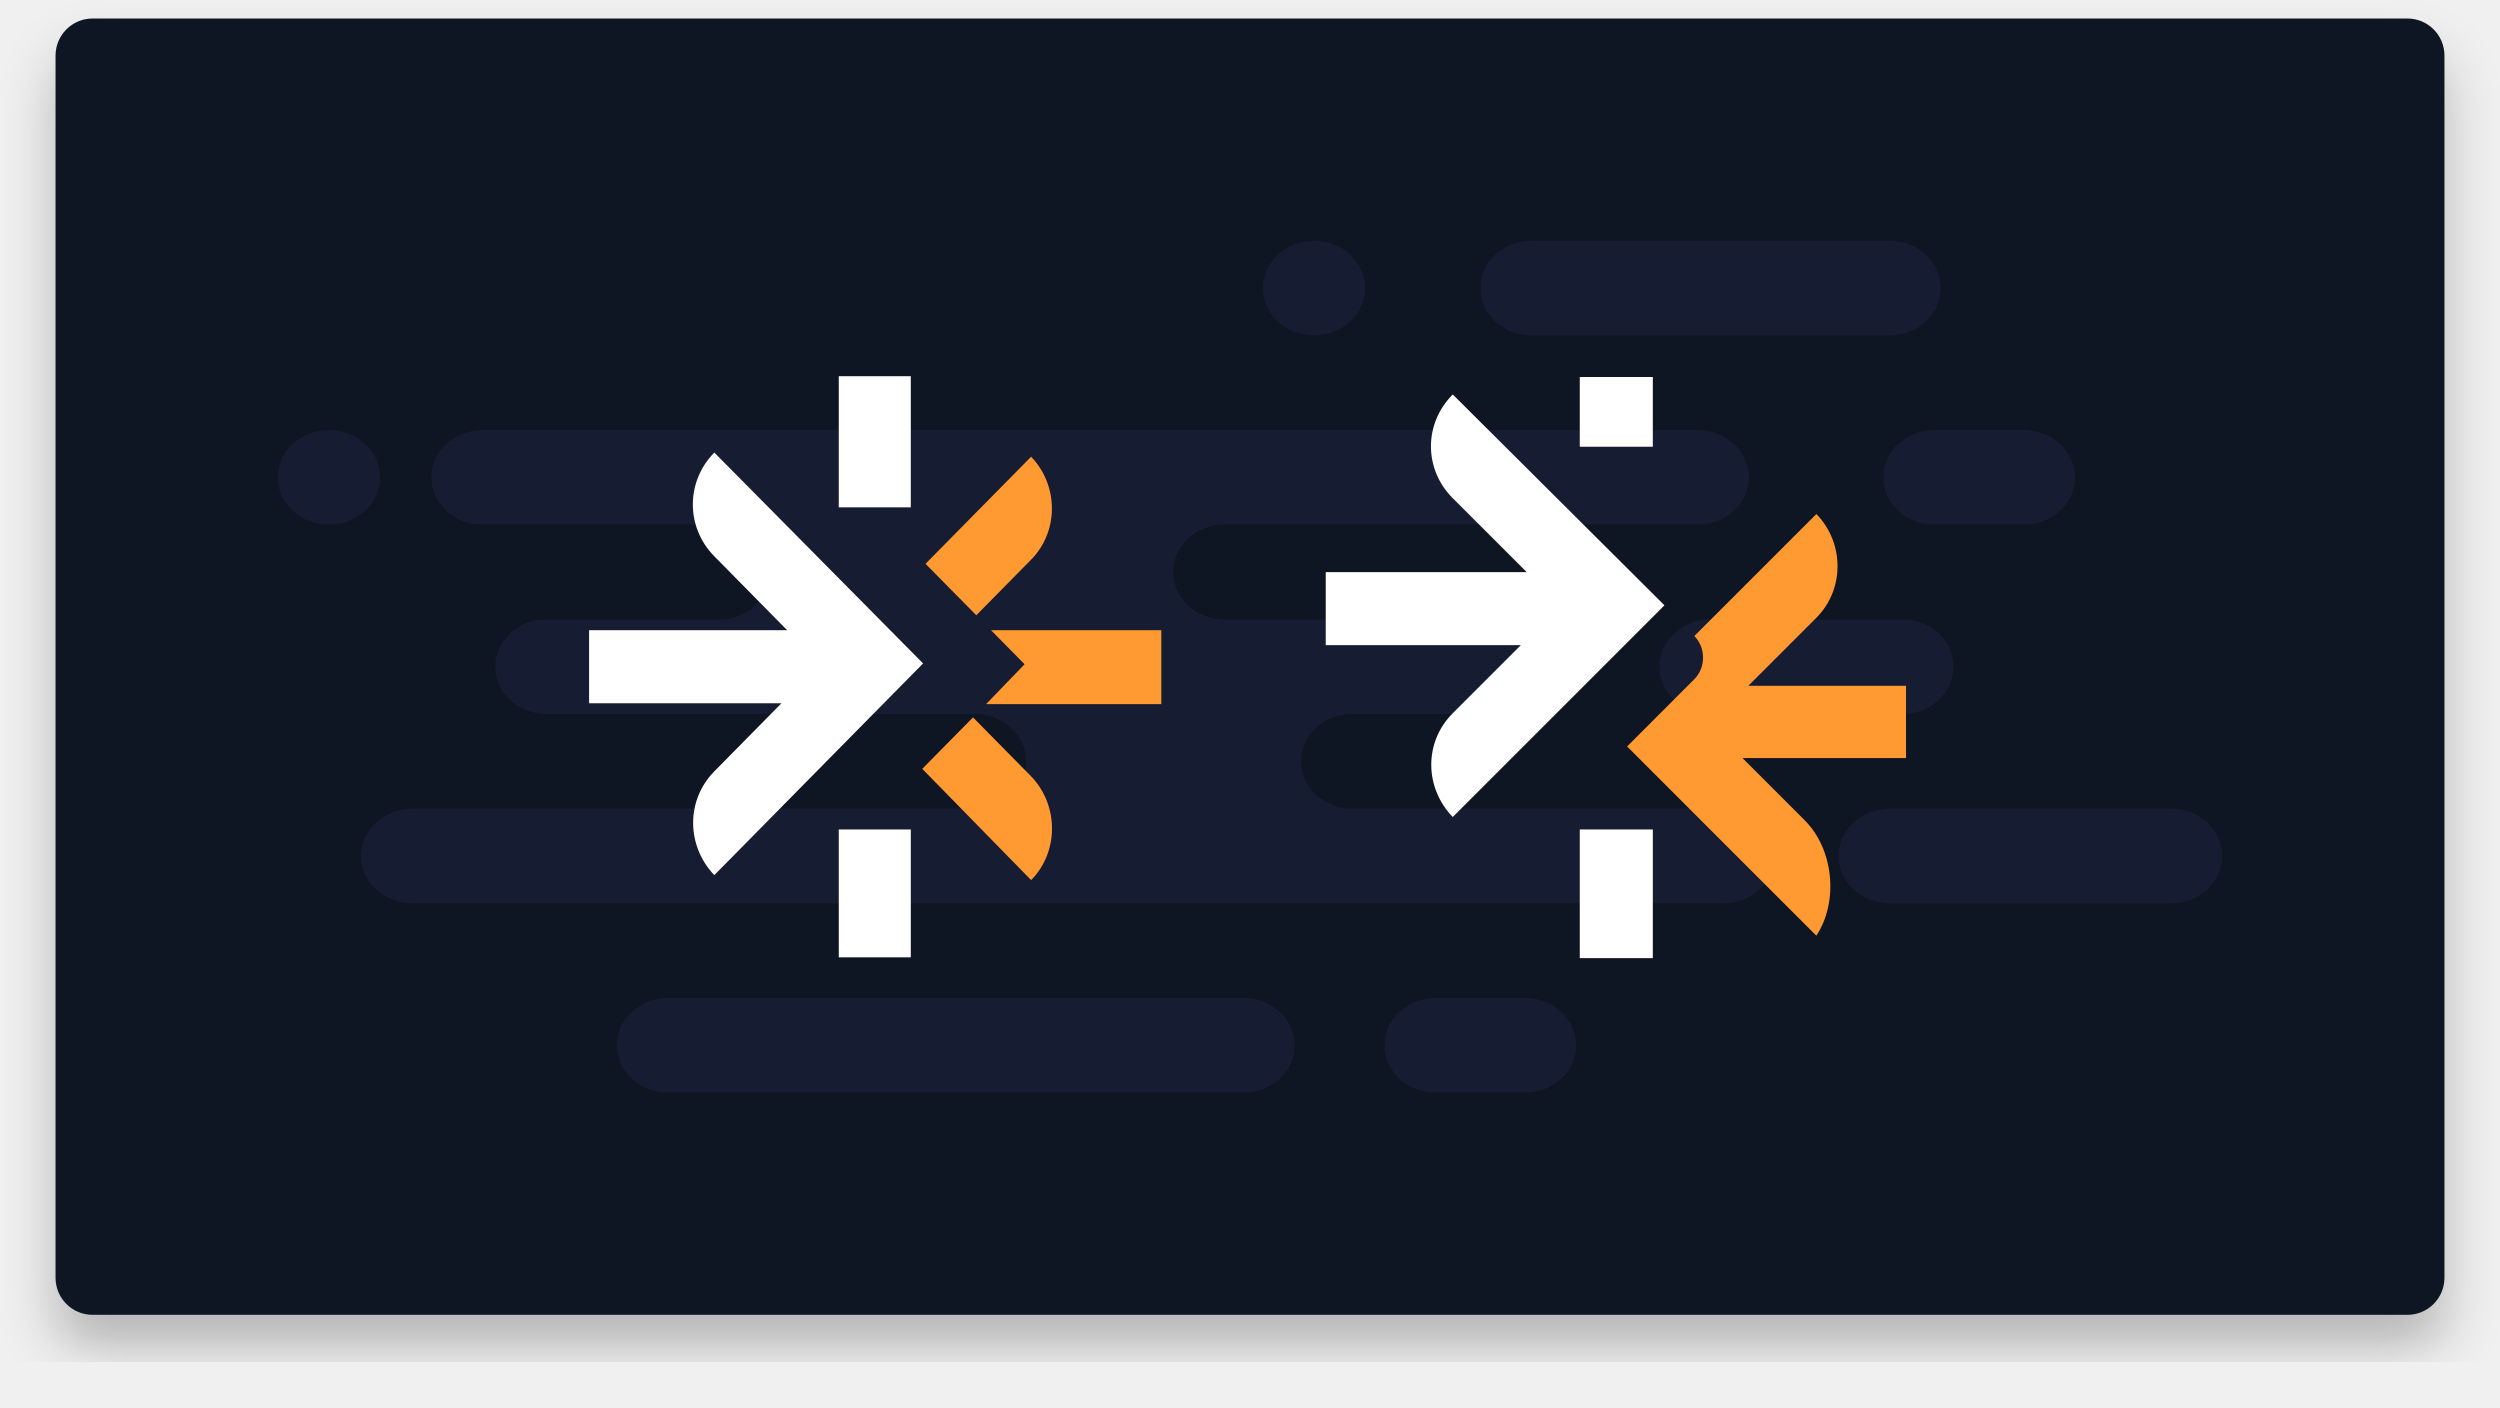
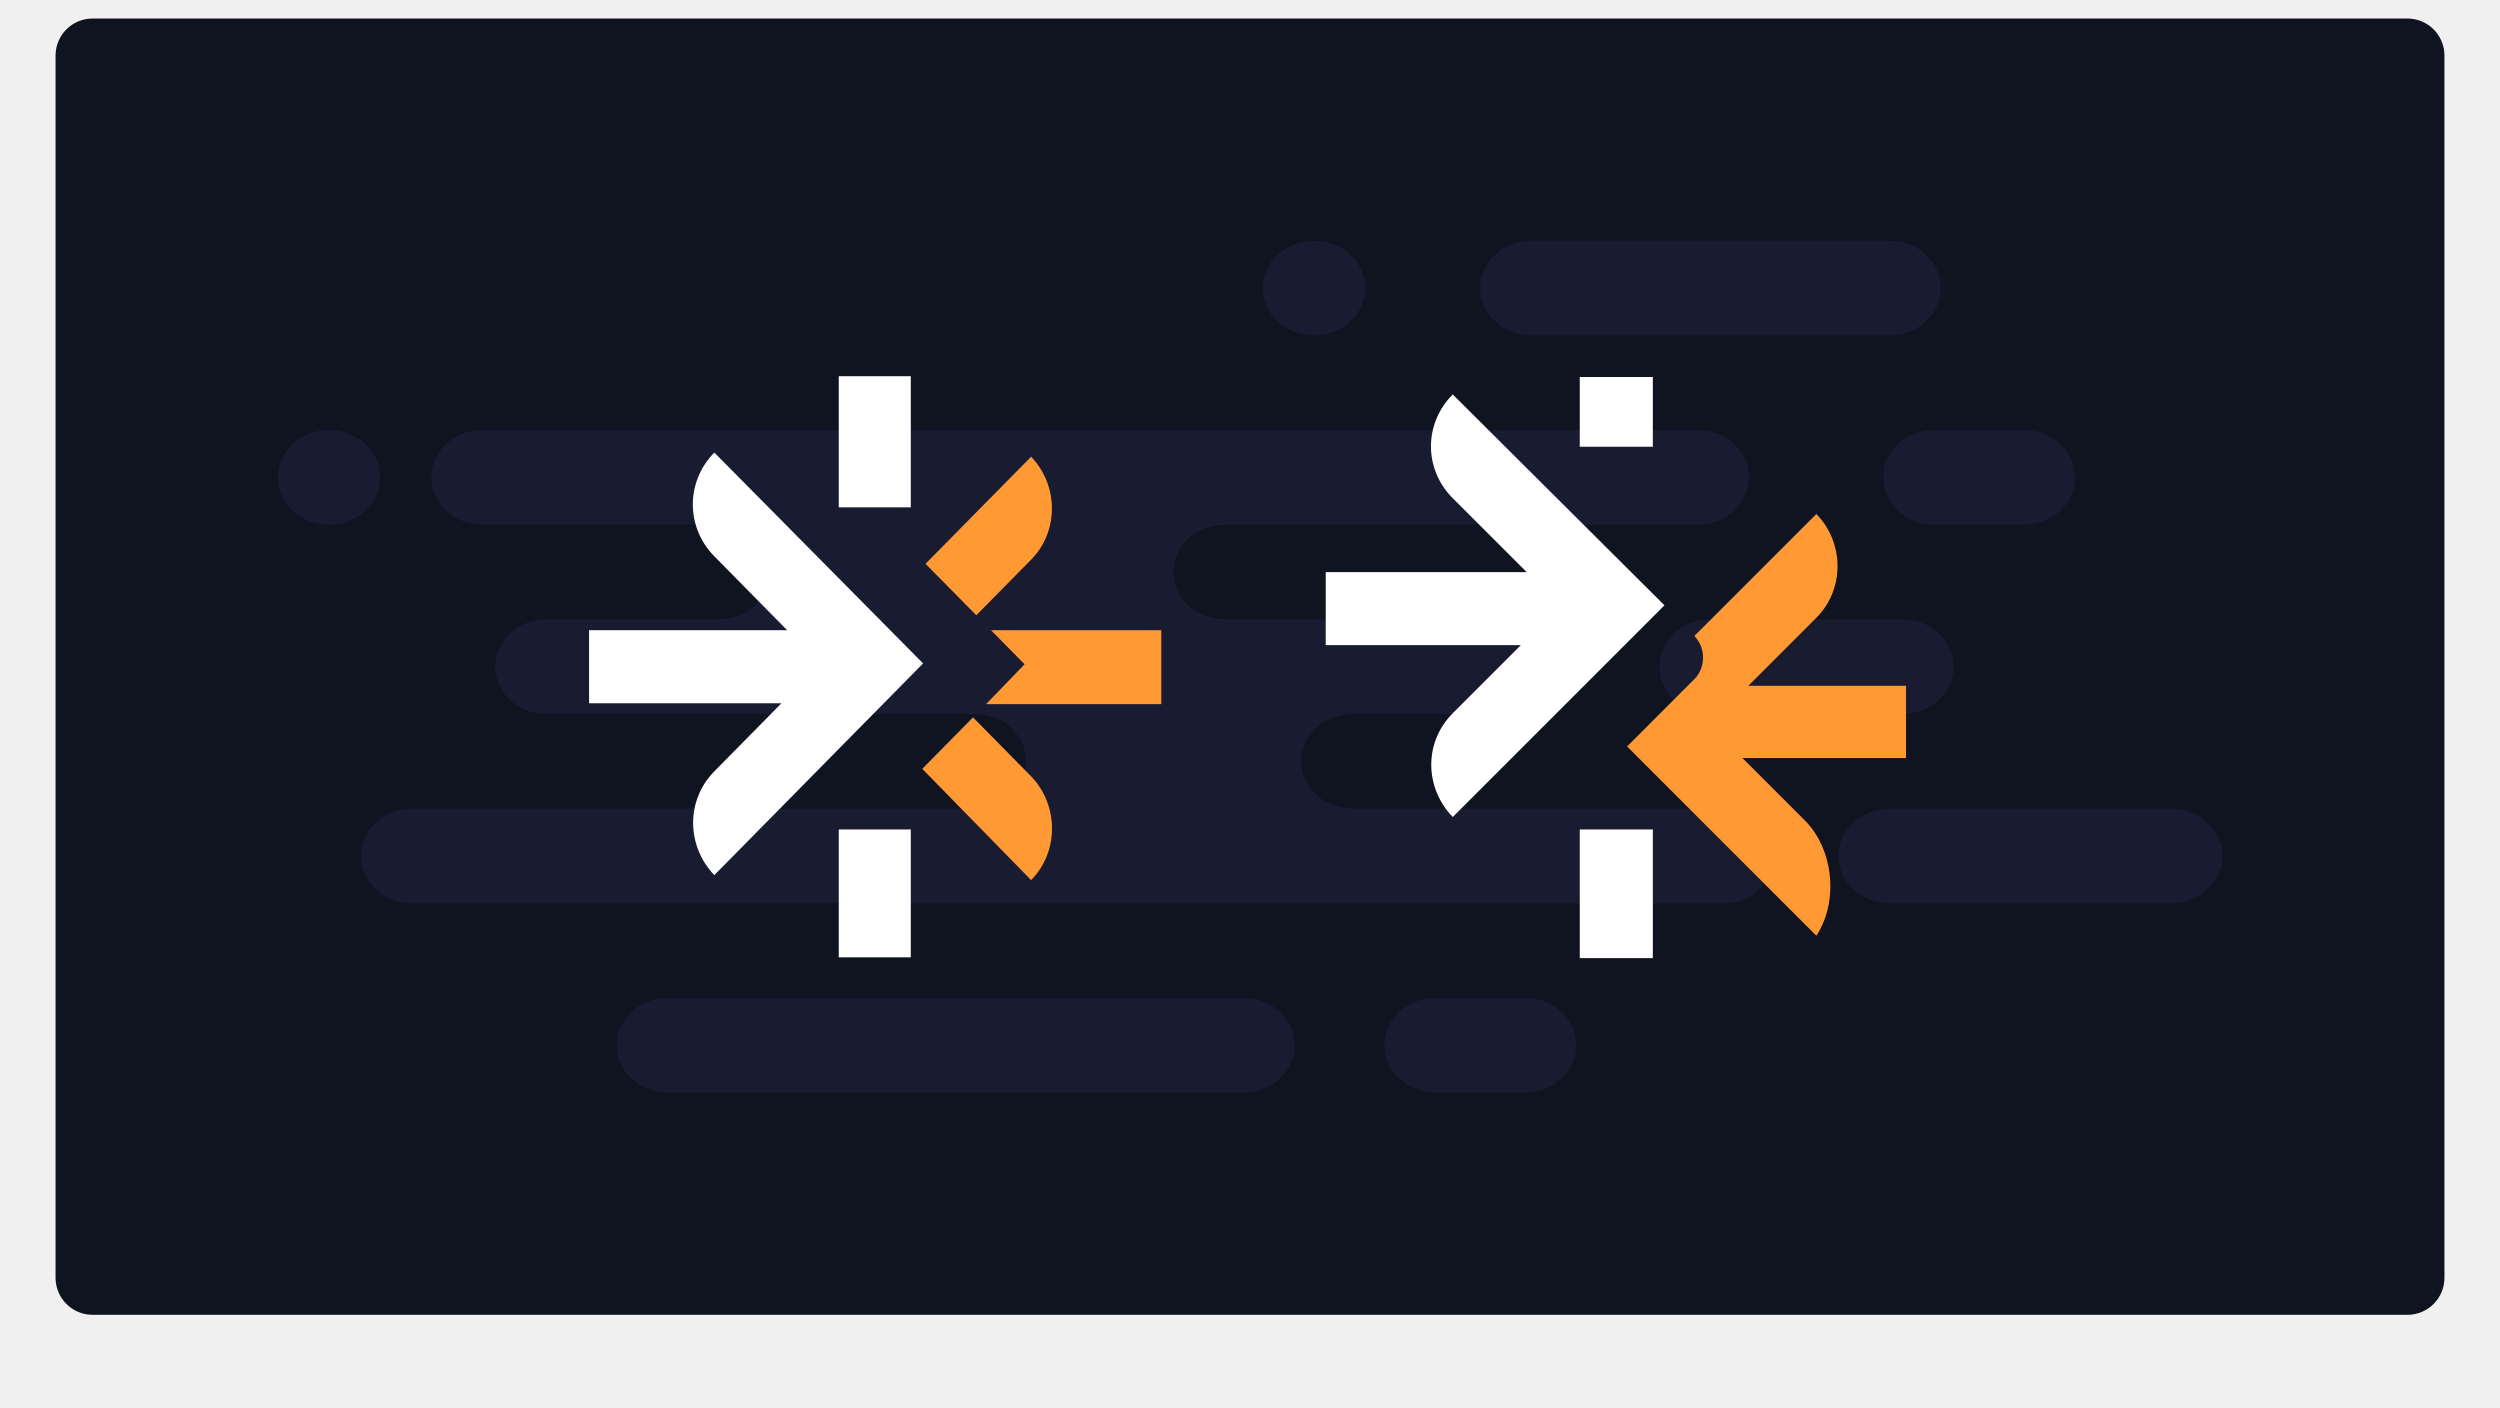
<svg xmlns="http://www.w3.org/2000/svg" width="270" height="152">
  <defs>
    <filter id="a" width="113.8%" height="107.1%" x="-6.9%" y="-3.5%" filterUnits="objectBoundingBox">
      <feOffset dy="4" in="SourceAlpha" result="shadowOffsetOuter1" />
      <feGaussianBlur in="shadowOffsetOuter1" result="shadowBlurOuter1" stdDeviation="3" />
      <feColorMatrix in="shadowBlurOuter1" result="shadowMatrixOuter1" values="0 0 0 0 0 0 0 0 0 0 0 0 0 0 0 0 0 0 0.24 0" />
      <feMerge>
        <feMergeNode in="shadowMatrixOuter1" />
        <feMergeNode in="SourceGraphic" />
      </feMerge>
    </filter>
  </defs>
-   <g fill="none" fill-rule="evenodd" filter="url(#a)" transform="translate(6 2)">
+   <g fill="none" fill-rule="evenodd" transform="translate(6 2)">
    <rect width="258" height="140" fill="#101320" fill-rule="nonzero" rx="4" />
    <path fill="#191C31" fill-rule="nonzero" d="M149.033 85.333h31.085c3.053 0 5.527 2.289 5.527 5.111 0 2.823-2.474 5.112-5.527 5.112H38.507c-3.053 0-5.527-2.289-5.527-5.112 0-2.822 2.474-5.11 5.527-5.11h60.79c3.051 0 5.525-2.289 5.525-5.112s-2.474-5.11-5.526-5.11H52.322v-.04c-2.763-.323-4.834-2.496-4.834-5.072s2.071-4.749 4.834-5.072v-.04h19.342c3.053 0 5.527-2.287 5.527-5.11 0-2.823-2.474-5.111-5.527-5.111H46.105c-3.052 0-5.526-2.289-5.526-5.111 0-2.823 2.474-5.112 5.526-5.112h131.25c3.052 0 5.527 2.289 5.527 5.112 0 2.822-2.475 5.11-5.527 5.11h-51.118c-3.052 0-5.526 2.289-5.526 5.112s2.474 5.11 5.526 5.11h30.395c3.052 0 5.526 2.29 5.526 5.112 0 2.823-2.474 5.111-5.526 5.111h-16.58c-3.051 0-5.526 2.288-5.526 5.111s2.475 5.111 5.527 5.111h8.98zM29.526 44.444c3.052 0 5.527 2.289 5.527 5.112 0 2.822-2.475 5.11-5.527 5.11S24 52.379 24 49.557c0-2.823 2.474-5.112 5.526-5.112zM159.395 24h38.684c3.052 0 5.526 2.288 5.526 5.111s-2.474 5.111-5.526 5.111h-38.684c-3.052 0-5.527-2.288-5.527-5.11 0-2.824 2.475-5.112 5.527-5.112zm-23.487 0c3.052 0 5.526 2.288 5.526 5.111s-2.474 5.111-5.526 5.111c-3.052 0-5.526-2.288-5.526-5.11 0-2.824 2.474-5.112 5.526-5.112zm67.006 20.444h9.672c3.052 0 5.526 2.289 5.526 5.112 0 2.822-2.474 5.11-5.526 5.11h-9.672c-3.052 0-5.526-2.288-5.526-5.11 0-2.823 2.474-5.112 5.526-5.112zM178.737 64.89h20.724c3.052 0 5.526 2.288 5.526 5.111s-2.474 5.111-5.526 5.111h-20.724c-3.052 0-5.526-2.288-5.526-5.111s2.474-5.111 5.526-5.111zm19.342 20.444h30.395c3.052 0 5.526 2.289 5.526 5.111 0 2.823-2.474 5.112-5.526 5.112h-30.395c-3.052 0-5.526-2.289-5.526-5.112 0-2.822 2.474-5.11 5.526-5.11zm-131.94 20.445h62.17c3.052 0 5.527 2.288 5.527 5.11 0 2.824-2.475 5.112-5.527 5.112H66.14c-3.053 0-5.527-2.288-5.527-5.111s2.474-5.111 5.526-5.111zm82.894 0h9.67c3.053 0 5.527 2.288 5.527 5.11 0 2.824-2.474 5.112-5.526 5.112h-9.671c-3.052 0-5.526-2.288-5.526-5.111s2.474-5.111 5.526-5.111z" />
    <path fill="#FFF" d="M150.897 40.6l22.863 22.774-22.863 22.863c-3.048-3.138-3.138-8.07 0-11.208l7.352-7.352h-21.07v-7.89h21.698l-7.98-7.98c-3.138-3.138-3.138-8.069 0-11.207zm13.718 46.982h7.89v13.897h-7.89V87.582zm0-48.865h7.89v7.532h-7.89v-7.532z" />
    <path fill="#F93" d="M199.94 72.07h-17.124l7.352-7.352c3.048-3.048 3.048-8.069 0-11.207l-13.18 13.18c1.255 1.255 1.255 3.407 0 4.662l-7.262 7.263 20.442 20.442c2.42-3.676 1.883-9.325-1.255-12.463l-6.725-6.724h17.663v-7.8h.09z" />
    <g>
      <path fill="#FFF" d="M71.146 46.876L93.692 69.65 71.146 92.513c-3.006-3.138-3.094-8.07 0-11.208l7.25-7.352H57.62v-7.89h21.396l-7.869-7.98c-3.094-3.137-3.094-8.069 0-11.207zm13.44 40.706h7.78v13.807h-7.78V87.582zm0-48.954h7.78v14.166h-7.78V38.628z" />
      <path fill="#F93" d="M105.362 47.325c3.007 3.138 3.007 8.159-.088 11.207l-5.835 5.917-5.482-5.558 11.405-11.566zm0 45.726L93.603 81.036l5.482-5.558 6.277 6.365c3.007 3.138 3.007 8.16 0 11.208zM100.5 74.043l4.155-4.304-3.625-3.676h18.39v7.98H100.5z" />
    </g>
  </g>
</svg>
